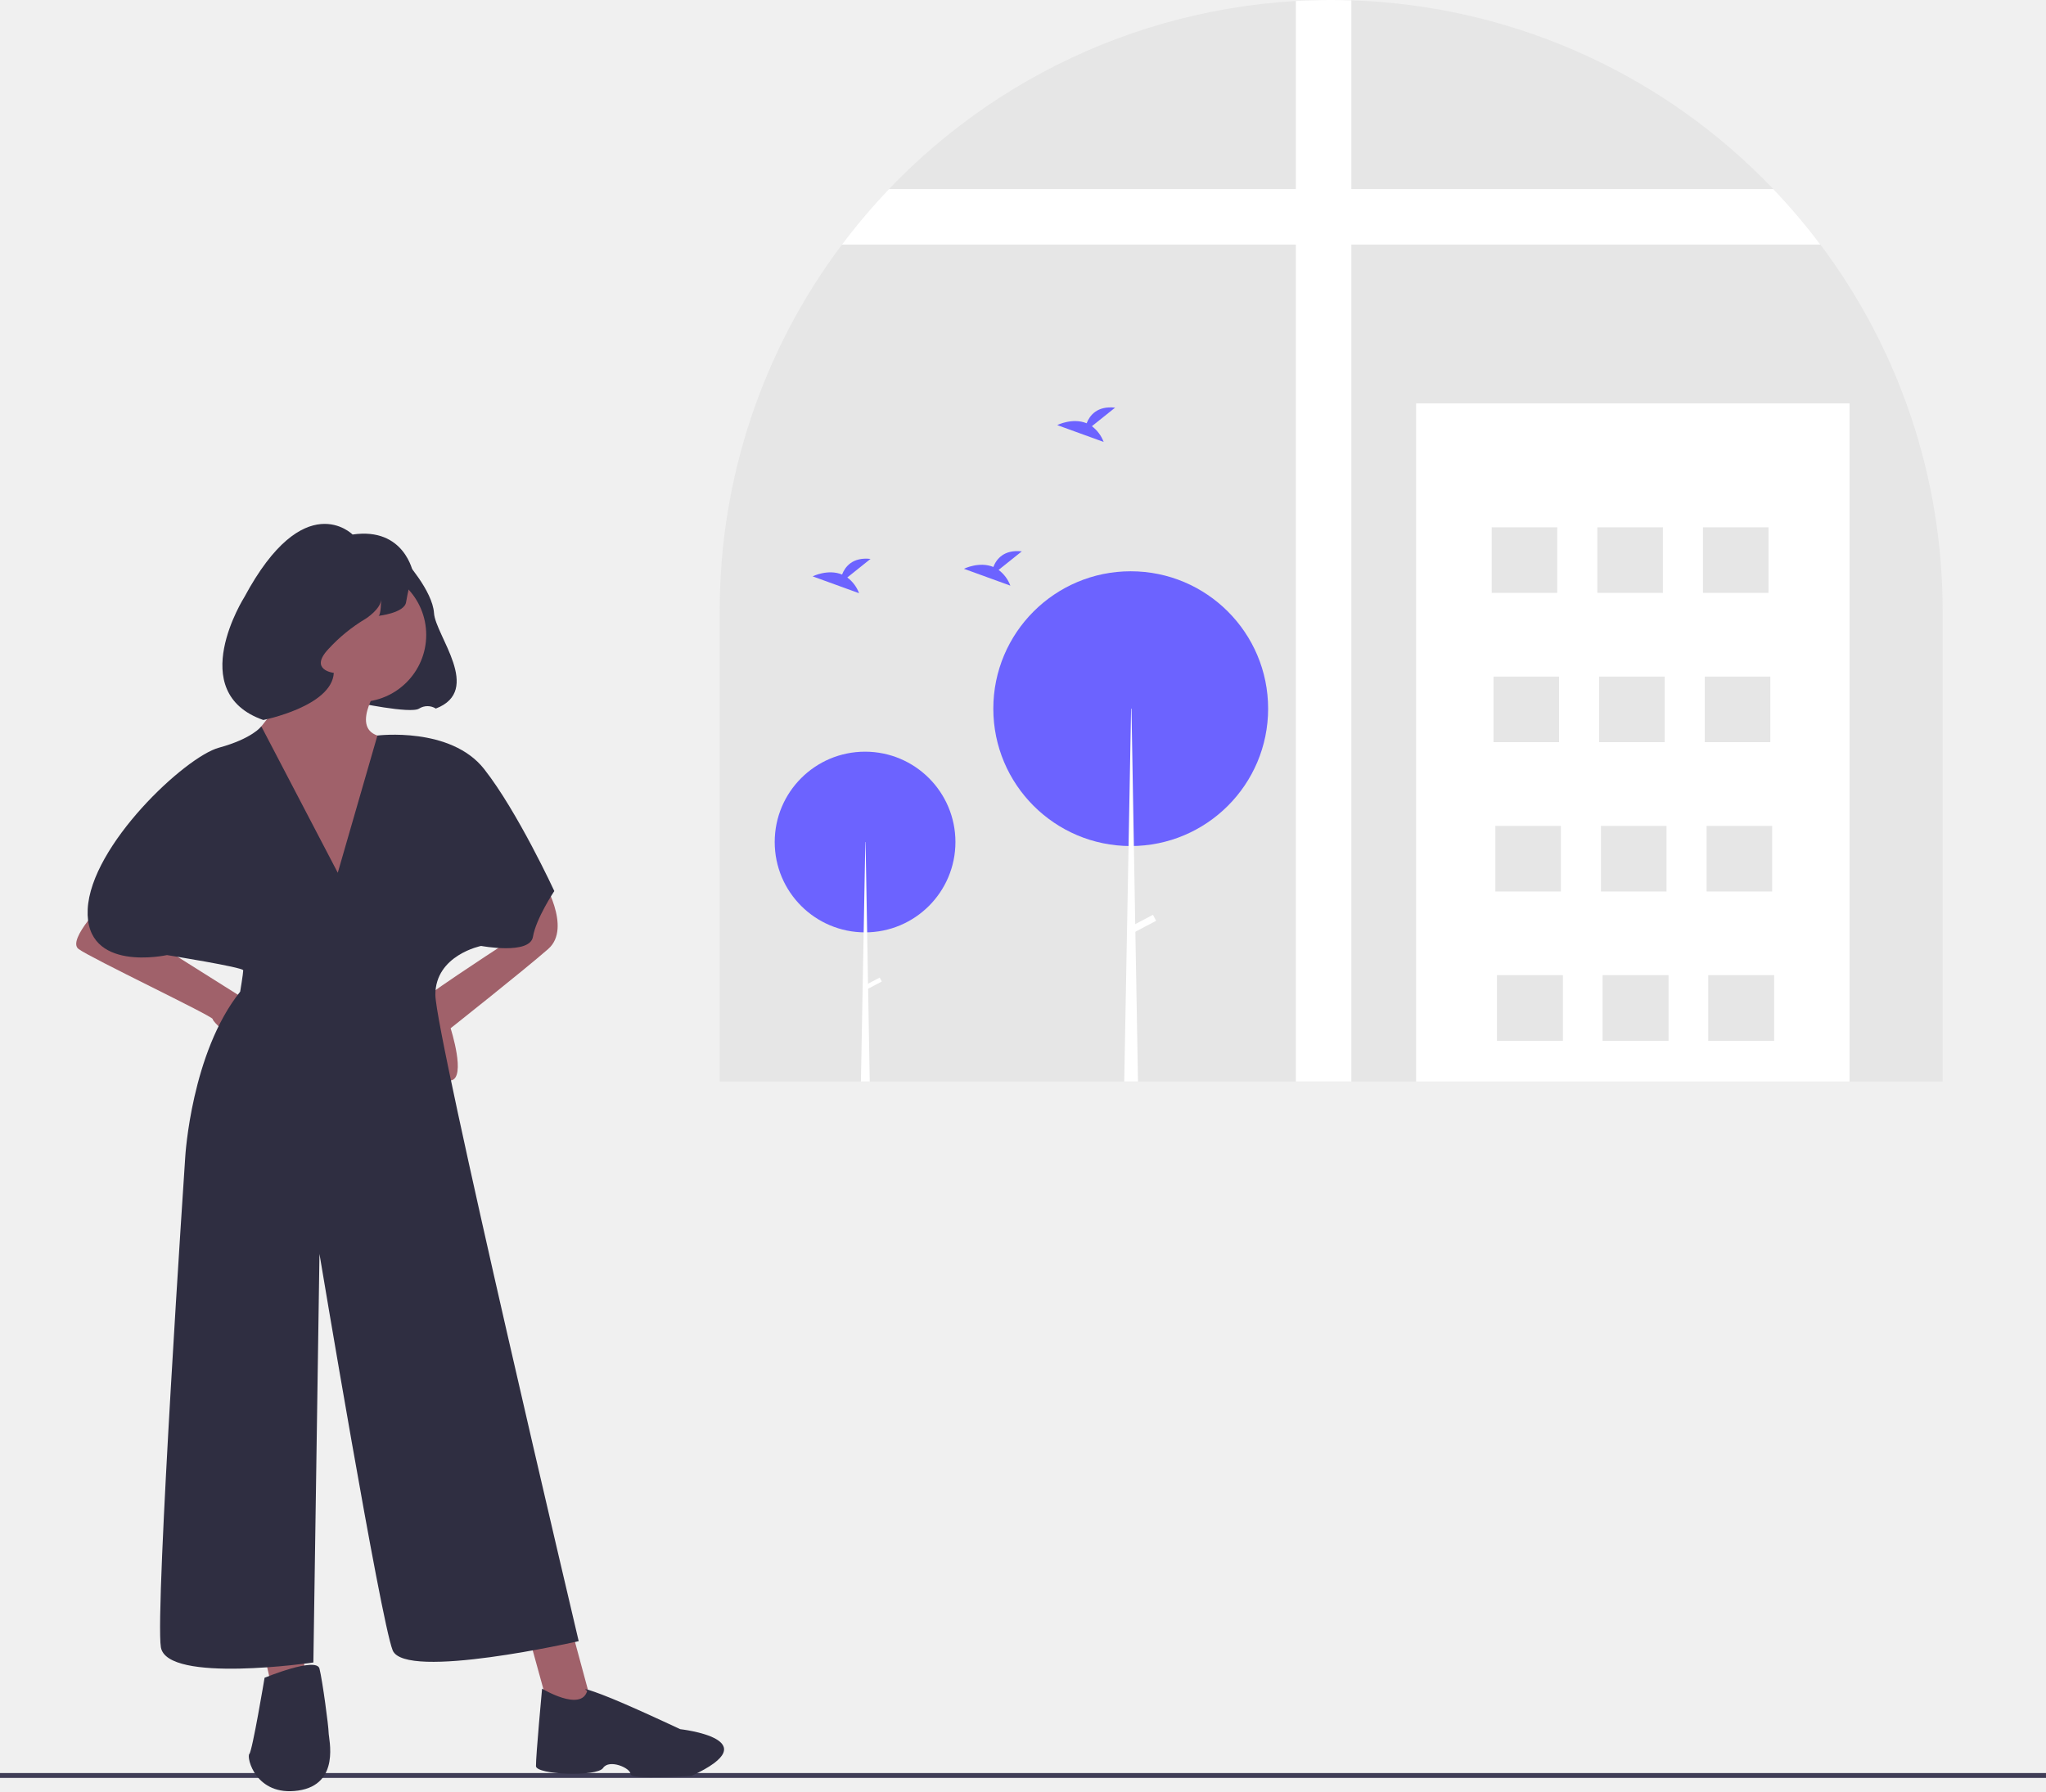
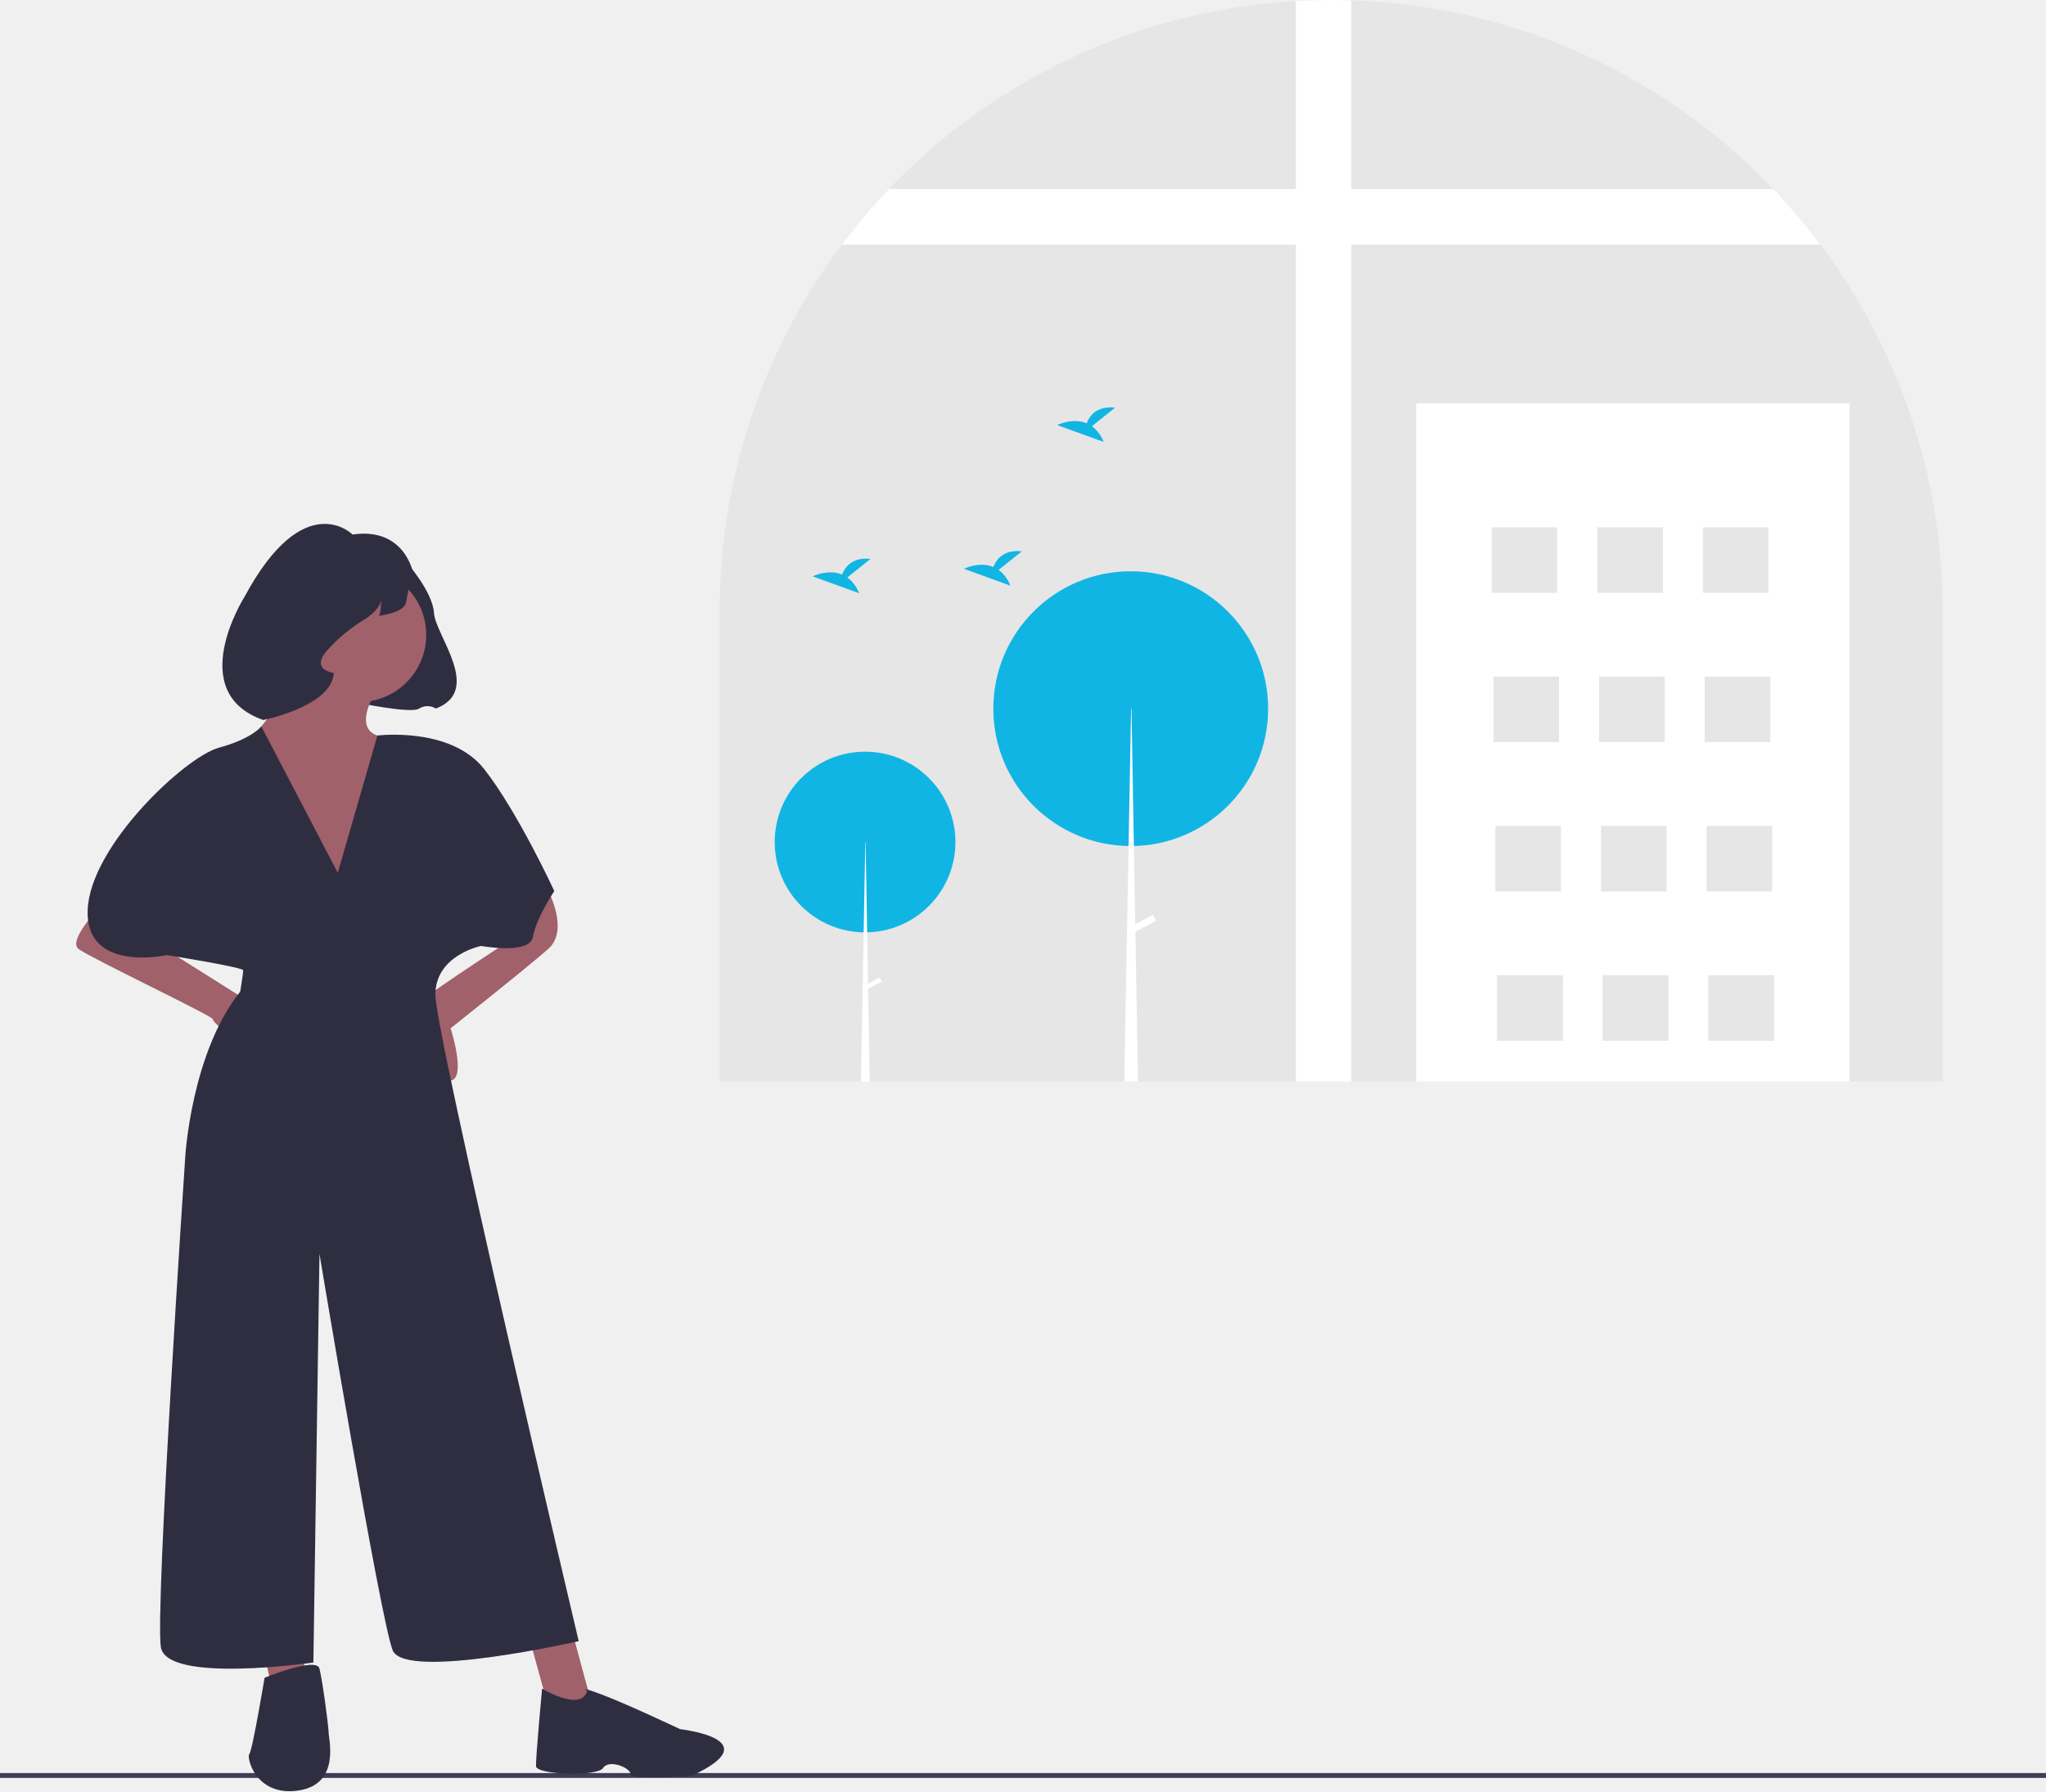
<svg xmlns="http://www.w3.org/2000/svg" id="eff45866-e19f-4ee8-a102-cbde9b03ed91" data-name="Layer 1" width="840.5" height="735.953" viewBox="0 0 840.5 735.953">
  <rect y="728.492" width="840.5" height="2" fill="#3f3d56" />
  <path d="M977.787,333.217v193.18h-502.38v-193.18a249.991,249.991,0,0,1,50.23-150.72,251.155,251.155,0,0,1,186.46-100.06q7.185-.42,14.5-.41c2.77,0,5.54.04,8.28.14a250.354,250.354,0,0,1,169.33,73.43c1.36,1.36,2.69,2.73,4.03,4.11a253.053,253.053,0,0,1,19.32,22.79A250.056,250.056,0,0,1,977.787,333.217Z" transform="translate(-179.75 -82.02353)" fill="#e6e6e6" />
  <path d="M734.881,82.169v444.226H712.092V82.438q7.194-.419,14.502-.414C729.37,82.024,732.136,82.065,734.881,82.169Z" transform="translate(-179.75 -82.02353)" fill="#fff" />
  <path d="M927.555,182.499H525.632a251.944,251.944,0,0,1,19.318-22.788H908.237A251.944,251.944,0,0,1,927.555,182.499Z" transform="translate(-179.75 -82.02353)" fill="#fff" />
  <rect x="581.747" y="165.733" width="178.05" height="278.64" fill="#fff" />
  <rect x="612.793" y="216.656" width="26.932" height="26.932" fill="#e6e6e6" />
  <rect x="656.184" y="216.656" width="26.932" height="26.932" fill="#e6e6e6" />
  <rect x="699.574" y="216.656" width="26.932" height="26.932" fill="#e6e6e6" />
  <rect x="613.541" y="278.001" width="26.932" height="26.932" fill="#e6e6e6" />
  <rect x="656.932" y="278.001" width="26.932" height="26.932" fill="#e6e6e6" />
  <rect x="700.322" y="278.001" width="26.932" height="26.932" fill="#e6e6e6" />
  <rect x="614.289" y="339.347" width="26.932" height="26.932" fill="#e6e6e6" />
  <rect x="657.68" y="339.347" width="26.932" height="26.932" fill="#e6e6e6" />
  <rect x="701.071" y="339.347" width="26.932" height="26.932" fill="#e6e6e6" />
  <rect x="615.037" y="400.692" width="26.932" height="26.932" fill="#e6e6e6" />
  <rect x="658.428" y="400.692" width="26.932" height="26.932" fill="#e6e6e6" />
  <rect x="701.819" y="400.692" width="26.932" height="26.932" fill="#e6e6e6" />
  <rect x="615.037" y="400.692" width="26.932" height="26.932" fill="#e6e6e6" />
  <rect x="658.428" y="400.692" width="26.932" height="26.932" fill="#e6e6e6" />
  <rect x="701.819" y="400.692" width="26.932" height="26.932" fill="#e6e6e6" />
-   <circle cx="355.372" cy="345.962" r="37.119" fill="#6c63ff" />
+   <circle cx="355.372" cy="345.962" r="37.119" fill="#11B5E4" />
  <polygon points="357.287 444.373 353.667 444.373 354.797 383.073 355.477 345.963 355.577 345.963 356.227 383.073 356.587 404.183 356.627 406.233 357.287 444.373" fill="#fff" />
  <rect x="537.569" y="482.644" width="1.836" height="6.934" transform="translate(538.0178 -298.8567) rotate(62.23413)" fill="#fff" />
-   <circle cx="464.502" cy="291.166" r="56.446" fill="#6c63ff" />
+   <circle cx="464.502" cy="291.166" r="56.446" fill="#11B5E4" />
  <polygon points="467.487 444.373 461.837 444.373 463.007 380.763 463.617 347.603 464.657 291.163 464.817 291.163 465.797 347.593 466.357 379.703 466.417 382.823 467.487 444.373" fill="#fff" />
  <rect x="647.973" y="456.309" width="2.791" height="10.545" transform="translate(575.5382 -410.0744) rotate(62.23413)" fill="#fff" />
-   <path d="M527.829,319.29l9.536-7.627c-7.408-.817-10.451,3.223-11.697,6.42-5.787-2.403-12.087.746-12.087.746l19.079,6.926A14.437,14.437,0,0,0,527.829,319.29Z" transform="translate(-179.75 -82.02353)" fill="#6c63ff" />
-   <path d="M628.304,257.14l9.536-7.627c-7.408-.817-10.451,3.223-11.697,6.42-5.787-2.403-12.087.746-12.087.746l19.079,6.926A14.437,14.437,0,0,0,628.304,257.14Z" transform="translate(-179.75 -82.02353)" fill="#6c63ff" />
-   <path d="M589.979,316.183l9.536-7.627c-7.408-.817-10.451,3.223-11.697,6.42-5.787-2.403-12.087.746-12.087.746l19.079,6.926A14.437,14.437,0,0,0,589.979,316.183Z" transform="translate(-179.75 -82.02353)" fill="#6c63ff" />
+   <path d="M527.829,319.29l9.536-7.627c-7.408-.817-10.451,3.223-11.697,6.42-5.787-2.403-12.087.746-12.087.746l19.079,6.926A14.437,14.437,0,0,0,527.829,319.29Z" transform="translate(-179.75 -82.02353)" fill="#11B5E4" />
+   <path d="M628.304,257.14l9.536-7.627c-7.408-.817-10.451,3.223-11.697,6.42-5.787-2.403-12.087.746-12.087.746l19.079,6.926A14.437,14.437,0,0,0,628.304,257.14Z" transform="translate(-179.75 -82.02353)" fill="#11B5E4" />
+   <path d="M589.979,316.183l9.536-7.627c-7.408-.817-10.451,3.223-11.697,6.42-5.787-2.403-12.087.746-12.087.746l19.079,6.926A14.437,14.437,0,0,0,589.979,316.183Z" transform="translate(-179.75 -82.02353)" fill="#11B5E4" />
  <path d="M325.545,370.514s22.962,4.917,26.39,2.632a6.45,6.45,0,0,1,6.856,0c19.426-7.428-.178-30.079-.749-39.221s-11.998-21.712-11.998-21.712Z" transform="translate(-179.75 -82.02353)" fill="#2f2e41" />
  <path d="M304.726,349.151c0,12.528-25.057,40.091-25.057,40.091l47.608,73.918s18.793-75.171,7.517-78.929,1.253-21.298,1.253-21.298Z" transform="translate(-179.75 -82.02353)" fill="#a0616a" />
  <path d="M249.601,473.183l33.827,21.298-8.77,13.781s-7.517-6.264-7.517-7.517-50.114-25.057-55.125-28.815,11.276-20.046,11.276-20.046Z" transform="translate(-179.75 -82.02353)" fill="#a0616a" />
  <path d="M384.462,471.513s-33.381,21.715-34.633,24.22,8.77,31.321,15.177,30.22-.143-21.45-.143-21.45,30.068-23.804,40.091-32.574-2.506-28.815-2.506-28.815Z" transform="translate(-179.75 -82.02353)" fill="#a0616a" />
  <polygon points="217.932 674.792 225.493 702.224 243.47 701.475 234.218 667.276 217.932 674.792" fill="#a0616a" />
  <polygon points="106.183 669.291 112.447 696.853 124.976 696.853 124.976 669.291 106.183 669.291" fill="#a0616a" />
  <circle cx="147.527" cy="260.863" r="27.563" fill="#a0616a" />
  <path d="M287.103,380.473s-3.676,5.011-17.457,8.769-52.62,40.091-53.872,66.401,32.574,18.793,32.574,18.793,31.321,5.011,31.321,6.264-1.253,8.77-1.253,8.77c-20.046,25.057-22.551,67.654-22.551,67.654s-12.528,186.674-10.023,201.708,62.642,6.264,62.642,6.264L310.99,597.214S336.047,747.556,341.058,760.084s76.424-3.759,76.424-3.759-58.884-249.316-58.884-265.603,18.793-20.046,18.793-20.046,20.045,3.759,21.298-3.759,8.77-18.793,8.77-18.793-15.034-32.574-28.815-50.114S334.794,384.231,334.794,384.231l-16.287,56.378Z" transform="translate(-179.75 -82.02353)" fill="#2f2e41" />
  <path d="M402.434,775.841s-2.584,27.877-2.506,31.838c.07,3.535,25.07,4.508,27.576.749s11.276,0,11.276,2.506,25.057.736,25.057.736c32.574-15.034-4.662-19.182-4.662-19.182s-22.187-10.474-32.209-14.232-5.992-1.498-5.992-1.498C418.467,785.527,402.434,775.841,402.434,775.841Z" transform="translate(-179.75 -82.02353)" fill="#2f2e41" />
  <path d="M282.175,802.681c-1.253,1.253,2.506,17.54,20.046,15.034s12.528-21.298,12.528-23.804-2.506-21.298-3.759-26.31-22.551,3.759-22.551,3.759S283.427,801.428,282.175,802.681Z" transform="translate(-179.75 -82.02353)" fill="#2f2e41" />
  <path d="M349.443,317.355A93.126,93.126,0,0,0,346.586,329.354c-.571,4.571-11.427,5.714-11.427,5.714,1.143,0,1.143-6.856,1.143-6.856,0,3.999-6.285,7.999-6.285,7.999A67.492,67.492,0,0,0,314.59,348.78c-7.999,8.57,2.285,9.713,2.285,9.713-.771,13.774-28.968,19.356-28.968,19.356-32.567-11.427-7.757-50.526-7.757-50.526,24.568-45.709,44.439-25.68,44.439-25.68C346.015,298.501,349.443,317.355,349.443,317.355Z" transform="translate(-179.75 -82.02353)" fill="#2f2e41" />
</svg>
